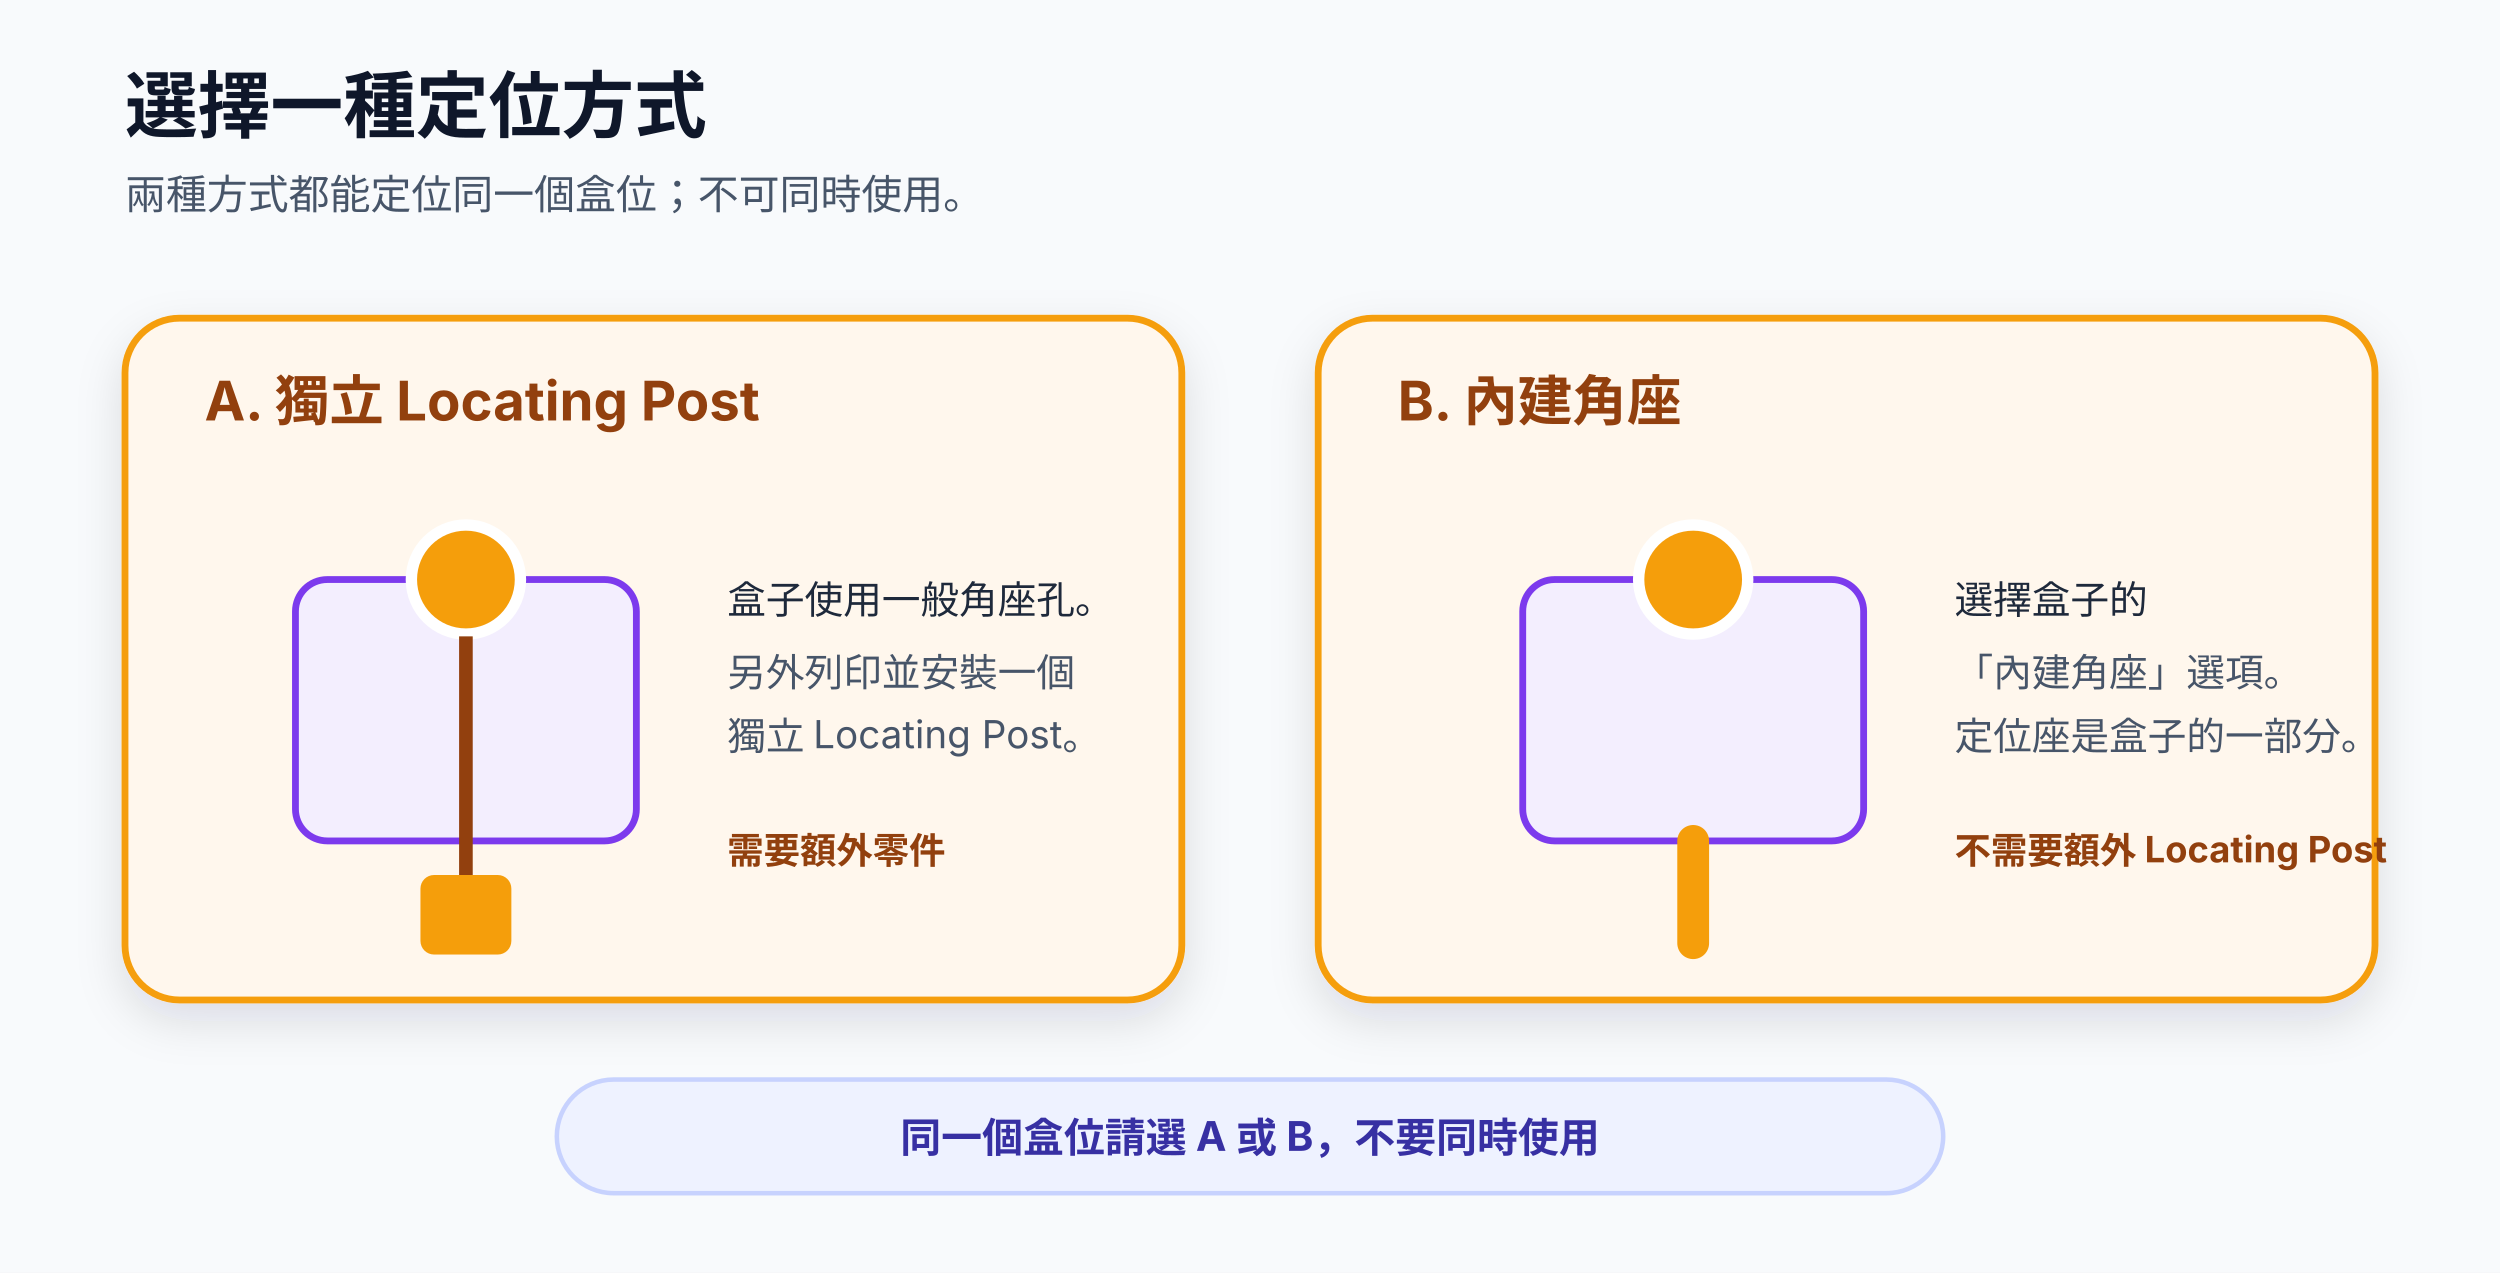
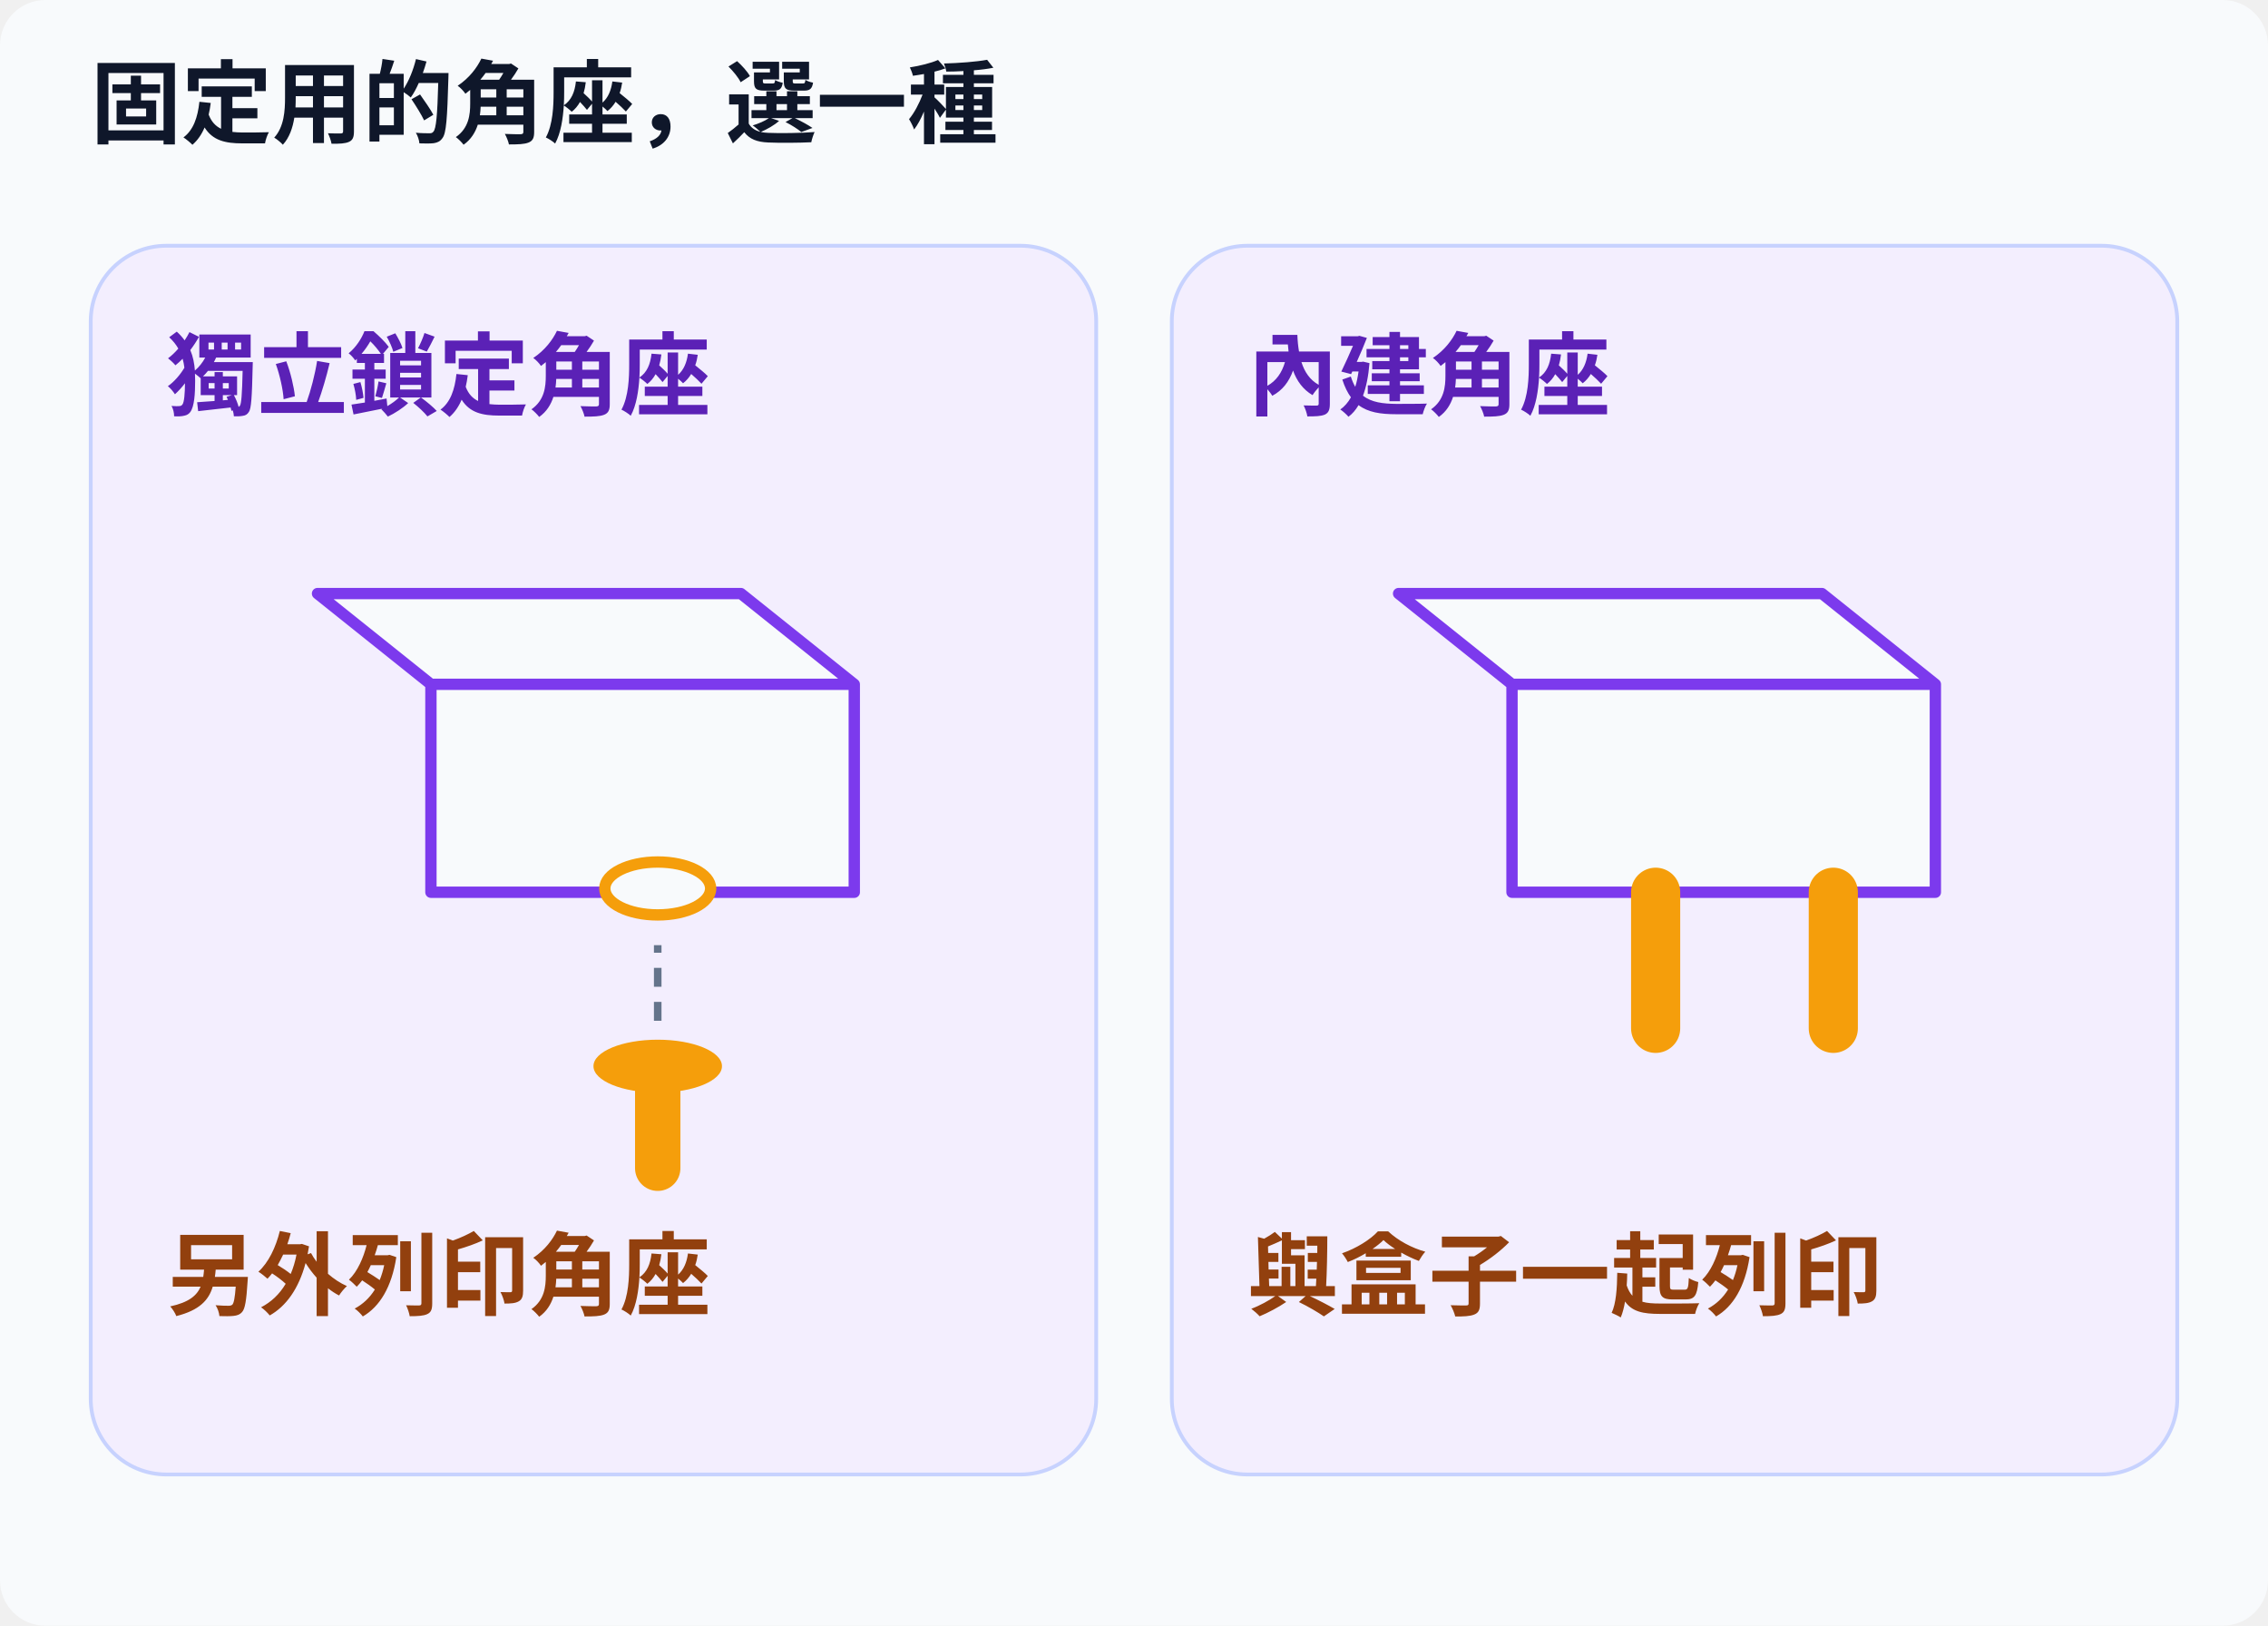
- <svg xmlns="http://www.w3.org/2000/svg" width="1100" height="560" viewBox="0 0 1100 560" role="img" aria-labelledby="title desc">
-   <defs>
-     <filter id="shadow" x="-20%" y="-20%" width="140%" height="150%">
-       <feDropShadow dx="0" dy="8" stdDeviation="10" flood-color="#0f172a" flood-opacity="0.12" />
-     </filter>
-   </defs>
-   <rect width="1100" height="560" fill="#f8fafc" />
-   <text x="55" y="58" fill="#0f172a" font-family="Noto Sans TC, Inter, sans-serif" font-size="32" font-weight="750">選擇一種定位方式</text>
-   <text x="55" y="92" fill="#475569" font-family="Noto Sans TC, Inter, sans-serif" font-size="18">兩種方式都能定位同一個盒位；不可同時使用。</text>
-   <g filter="url(#shadow)">
-     <rect x="55" y="140" width="465" height="300" rx="24" fill="#fff7ed" stroke="#f59e0b" stroke-width="3" />
-     <rect x="580" y="140" width="465" height="300" rx="24" fill="#fff7ed" stroke="#f59e0b" stroke-width="3" />
-   </g>
-   <text x="90" y="185" fill="#92400e" font-family="Noto Sans TC, Inter, sans-serif" font-size="24" font-weight="700">A. 獨立 Locating Post</text>
-   <rect x="130" y="255" width="150" height="115" rx="14" fill="#f3eefe" stroke="#7c3aed" stroke-width="3" />
-   <circle cx="205" cy="255" r="24" fill="#f59e0b" stroke="white" stroke-width="5" />
-   <rect x="185" y="385" width="40" height="35" rx="6" fill="#f59e0b" />
-   <path d="M 205 280 V 385" stroke="#92400e" stroke-width="6" />
-   <text x="320" y="270" fill="#1e293b" font-family="Noto Sans TC, Inter, sans-serif" font-size="17">盒子使用一般角座孔。</text>
-   <text x="320" y="302" fill="#475569" font-family="Noto Sans TC, Inter, sans-serif" font-size="17">另外列印並安裝一個</text>
-   <text x="320" y="330" fill="#475569" font-family="Noto Sans TC, Inter, sans-serif" font-size="17">獨立 Locating Post。</text>
-   <text x="320" y="380" fill="#92400e" font-family="Noto Sans TC, Inter, sans-serif" font-size="16" font-weight="700">需要額外零件</text>
-   <text x="615" y="185" fill="#92400e" font-family="Noto Sans TC, Inter, sans-serif" font-size="24" font-weight="700">B. 內建角座</text>
-   <rect x="670" y="255" width="150" height="115" rx="14" fill="#f3eefe" stroke="#7c3aed" stroke-width="3" />
-   <path d="M 745 370 V 415" stroke="#f59e0b" stroke-width="14" stroke-linecap="round" />
-   <circle cx="745" cy="255" r="24" fill="#f59e0b" stroke="white" stroke-width="5" />
-   <text x="860" y="270" fill="#1e293b" font-family="Noto Sans TC, Inter, sans-serif" font-size="17">選擇盒子的</text>
-   <text x="860" y="302" fill="#475569" font-family="Noto Sans TC, Inter, sans-serif" font-size="17">「內建角座」選項。</text>
-   <text x="860" y="330" fill="#475569" font-family="Noto Sans TC, Inter, sans-serif" font-size="17">定位座是盒子的一部分。</text>
-   <text x="860" y="380" fill="#92400e" font-family="Noto Sans TC, Inter, sans-serif" font-size="16" font-weight="700">不需要額外 Locating Post</text>
-   <rect x="245" y="475" width="610" height="50" rx="25" fill="#eef2ff" stroke="#c7d2fe" stroke-width="2" />
-   <text x="550" y="507" text-anchor="middle" fill="#3730a3" font-family="Noto Sans TC, Inter, sans-serif" font-size="18" font-weight="700">同一個盒位請選 A 或 B，不要同時使用</text>
+ <svg xmlns="http://www.w3.org/2000/svg" width="600" height="430" viewBox="0 0 600 430" role="img" aria-labelledby="title desc">
+   <rect width="600" height="430" rx="12" fill="#f8fafc" />
+   <text x="24" y="36" font-family="Noto Sans TC, Inter, sans-serif" font-size="24" font-weight="700" fill="#0f172a">固定用的角座，選一種</text>
+   <rect x="24" y="65" width="266" height="325" rx="20" fill="#f3eefe" stroke="#c7d2fe" />
+   <path d="M 84 157 L 196 157 L 226 181 L 114 181 Z M 114 181 V 236 H 226 V 181" fill="#f8fafc" stroke="#7c3aed" stroke-width="3" stroke-linejoin="round" />
+   <ellipse cx="174" cy="235" rx="14" ry="7" fill="#f8fafc" stroke="#f59e0b" stroke-width="3" />
+   <path d="M 174 282 V 309" stroke="#f59e0b" stroke-width="12" stroke-linecap="round" />
+   <ellipse cx="174" cy="282" rx="17" ry="7" fill="#f59e0b" />
+   <path d="M 174 270 V 250" stroke="#64748b" stroke-width="2" stroke-dasharray="5 4" />
+   <text x="44" y="108" font-family="Noto Sans TC, Inter, sans-serif" font-size="24" font-weight="700" fill="#5b21b6">獨立鎖定角座</text>
+   <text x="44" y="346" font-family="Noto Sans TC, Inter, sans-serif" font-size="24" font-weight="700" fill="#92400e">另外列印角座</text>
+   <rect x="310" y="65" width="266" height="325" rx="20" fill="#f3eefe" stroke="#c7d2fe" />
+   <path d="M 370 157 L 482 157 L 512 181 L 400 181 Z M 400 181 V 236 H 512 V 181" fill="#f8fafc" stroke="#7c3aed" stroke-width="3" stroke-linejoin="round" />
+   <path d="M 438 236 V 272 M 485 236 V 272" stroke="#f59e0b" stroke-width="13" stroke-linecap="round" />
+   <text x="330" y="108" font-family="Noto Sans TC, Inter, sans-serif" font-size="24" font-weight="700" fill="#5b21b6">內建角座</text>
+   <text x="330" y="346" font-family="Noto Sans TC, Inter, sans-serif" font-size="24" font-weight="700" fill="#92400e">與盒子一起列印</text>
</svg>
